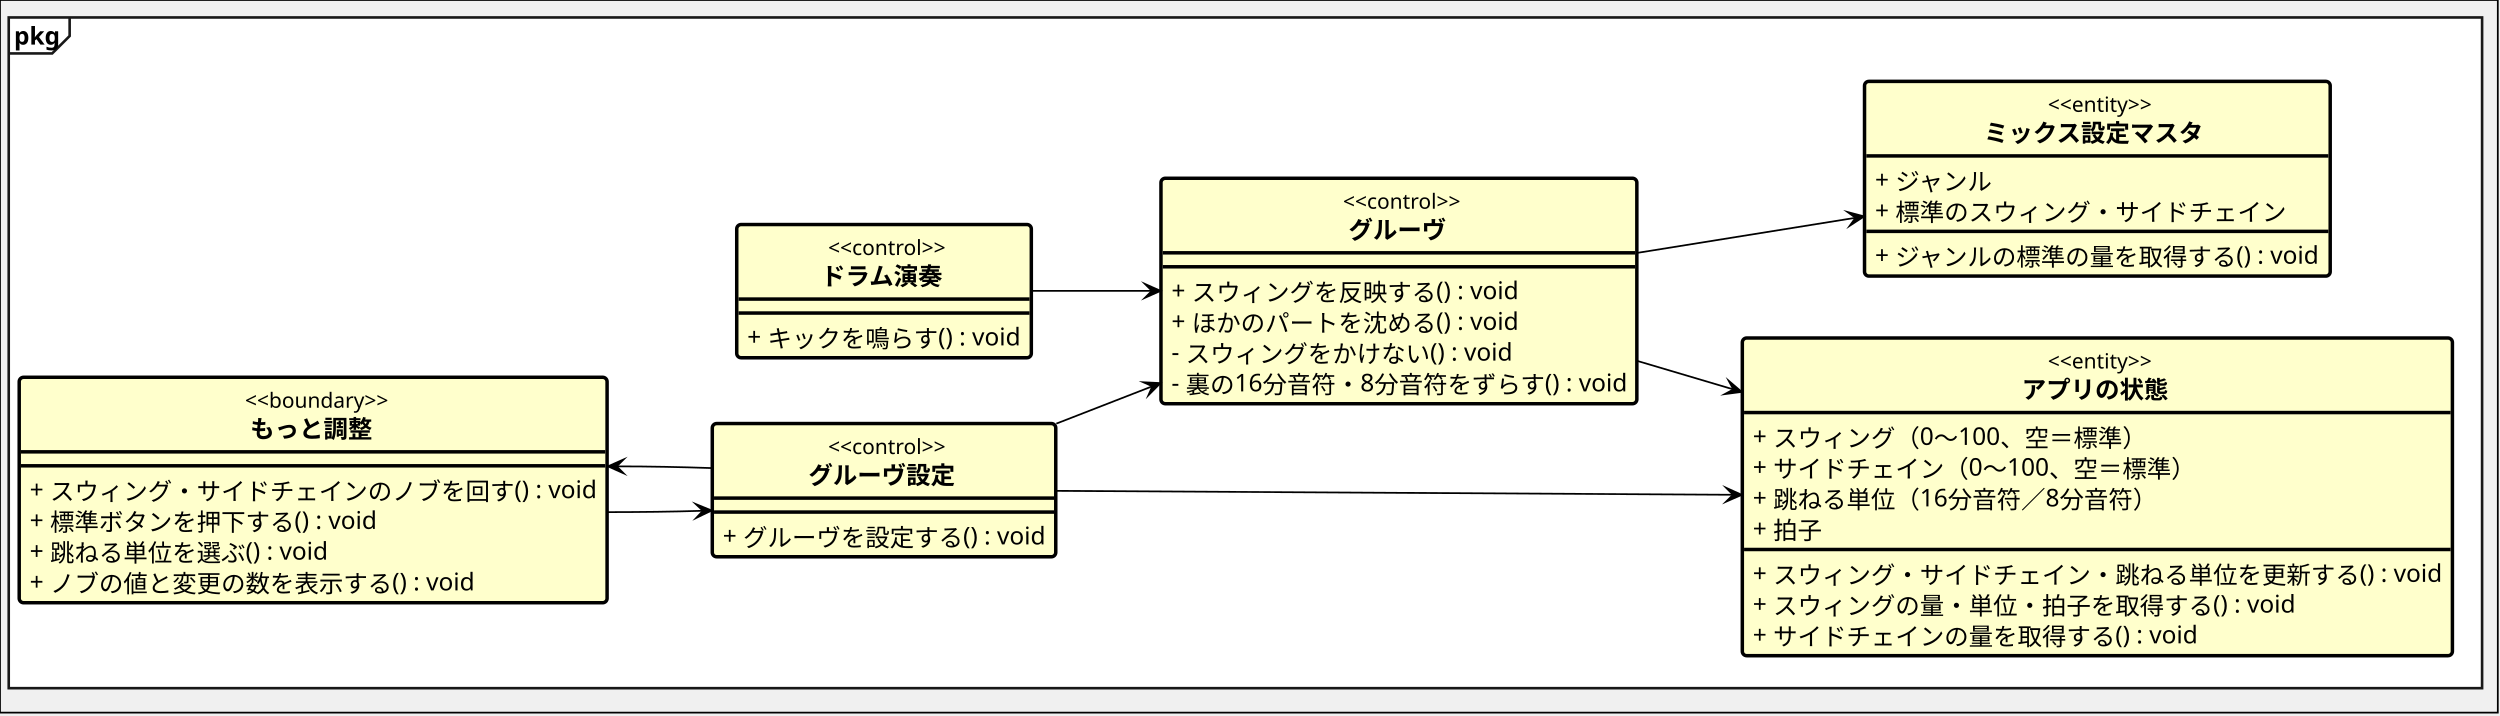
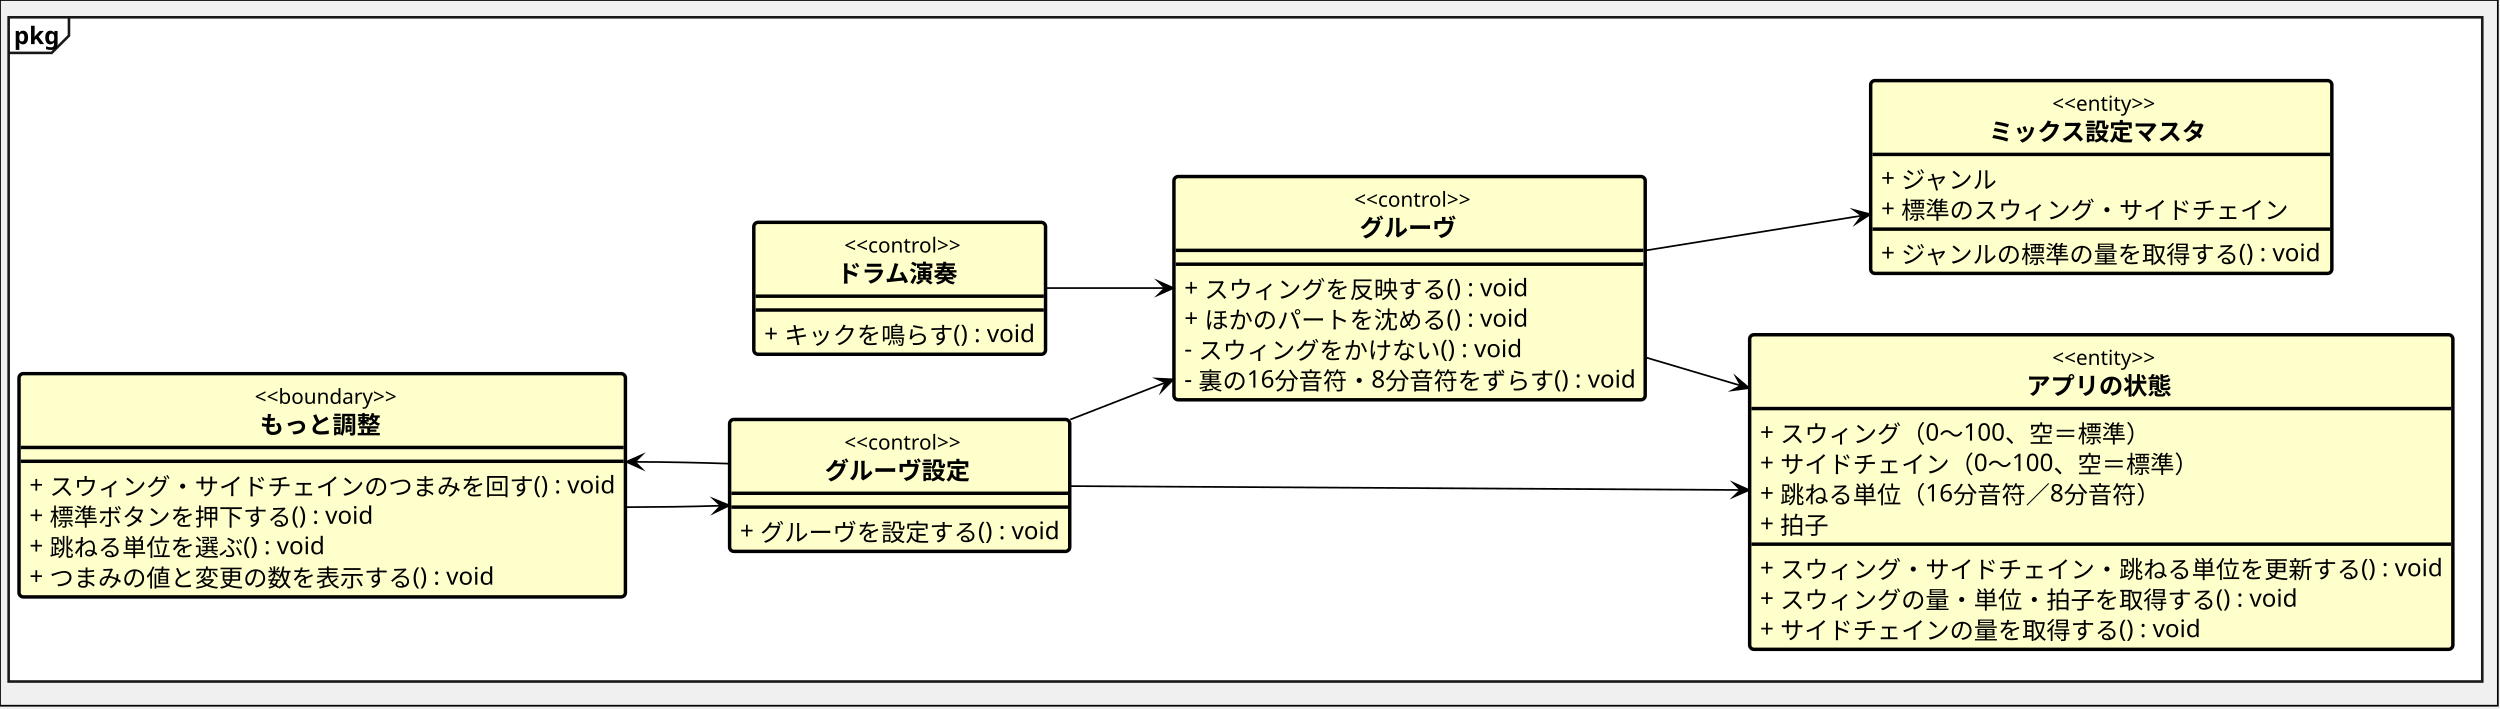
- <svg xmlns="http://www.w3.org/2000/svg" version="1.1" data-diagram-type="CLASS" style="width:1432px;height:410px;background:#FFFFFF;" width="1432px" height="410px" viewBox="0 0 1432 410" zoomAndPan="magnify" preserveAspectRatio="none" contentStyleType="text/css">
+ <svg xmlns="http://www.w3.org/2000/svg" version="1.1" data-diagram-type="CLASS" style="width:1446px;height:410px;background:#FFFFFF;" width="1446px" height="410px" viewBox="0 0 1446 410" zoomAndPan="magnify" preserveAspectRatio="none" contentStyleType="text/css">
  <defs />
  <g font-family="sans-serif" lengthAdjust="spacing">
-     <rect x="0" y="0" width="1430.741" height="408.188" fill="none" style="stroke:#000;stroke-width:1;" />
-     <rect x="5" y="10" width="1416.741" height="384.188" fill="#FFF" style="stroke:#181818;stroke-width:1.5;" />
+     <rect x="0" y="0" width="1444.741" height="408.188" fill="none" style="stroke:#000;stroke-width:1;" />
+     <rect x="5" y="10" width="1430.741" height="384.188" fill="#FFF" style="stroke:#181818;stroke-width:1.5;" />
    <path d="M39.89,10 L39.89,20.609 L29.89,30.609 L5,30.609" style="stroke:#181818;stroke-width:1.5;" fill="none" />
    <text x="8" y="25.533" fill="#000" font-size="14" textLength="24.89" font-weight="700">pkg</text>
    <g class="entity" data-qualified-name="B1" id="ent0001" data-source-line="4">
-       <rect x="11" y="216.109" width="336.741" height="129.141" fill="#FFC" style="stroke:#000;stroke-width:2;" rx="2.5" ry="2.5" />
-       <text x="140.335" y="233.566" fill="#000" font-size="12" textLength="78.07">&lt;&lt;boundary&gt;&gt;</text>
-       <text x="143.277" y="250.736" fill="#000" font-size="14" textLength="72.188" font-weight="700">もっと調整</text>
-       <line x1="12" y1="258.813" x2="346.741" y2="258.813" style="stroke:#000;stroke-width:2;" />
-       <line x1="12" y1="266.813" x2="346.741" y2="266.813" style="stroke:#000;stroke-width:2;" />
-       <text x="17" y="285.346" fill="#000" font-size="14" textLength="324.741">+ スウィング・サイドチェインのノブを回す() : void</text>
+       <rect x="11" y="216.109" width="350.741" height="129.141" fill="#FFC" style="stroke:#000;stroke-width:2;" rx="2.5" ry="2.5" />
+       <text x="147.335" y="233.566" fill="#000" font-size="12" textLength="78.07">&lt;&lt;boundary&gt;&gt;</text>
+       <text x="150.277" y="250.736" fill="#000" font-size="14" textLength="72.188" font-weight="700">もっと調整</text>
+       <line x1="12" y1="258.813" x2="360.741" y2="258.813" style="stroke:#000;stroke-width:2;" />
+       <line x1="12" y1="266.813" x2="360.741" y2="266.813" style="stroke:#000;stroke-width:2;" />
+       <text x="17" y="285.346" fill="#000" font-size="14" textLength="338.741">+ スウィング・サイドチェインのつまみを回す() : void</text>
      <text x="17" y="302.955" fill="#000" font-size="14" textLength="198.741">+ 標準ボタンを押下する() : void</text>
      <text x="17" y="320.564" fill="#000" font-size="14" textLength="170.741">+ 跳ねる単位を選ぶ() : void</text>
-       <text x="17" y="338.174" fill="#000" font-size="14" textLength="254.741">+ ノブの値と変更の数を表示する() : void</text>
+       <text x="17" y="338.174" fill="#000" font-size="14" textLength="268.741">+ つまみの値と変更の数を表示する() : void</text>
    </g>
    <g class="entity" data-qualified-name="C1" id="ent0002" data-source-line="10">
-       <rect x="408" y="242.609" width="196.741" height="76.313" fill="#FFC" style="stroke:#000;stroke-width:2;" rx="2.5" ry="2.5" />
-       <text x="474.346" y="260.066" fill="#000" font-size="12" textLength="64.049">&lt;&lt;control&gt;&gt;</text>
-       <text x="463.058" y="277.236" fill="#000" font-size="14" textLength="86.625" font-weight="700">グルーヴ設定</text>
-       <line x1="409" y1="285.313" x2="603.741" y2="285.313" style="stroke:#000;stroke-width:2;" />
-       <line x1="409" y1="293.313" x2="603.741" y2="293.313" style="stroke:#000;stroke-width:2;" />
-       <text x="414" y="311.846" fill="#000" font-size="14" textLength="184.741">+ グルーヴを設定する() : void</text>
+       <rect x="422" y="242.609" width="196.741" height="76.313" fill="#FFC" style="stroke:#000;stroke-width:2;" rx="2.5" ry="2.5" />
+       <text x="488.346" y="260.066" fill="#000" font-size="12" textLength="64.049">&lt;&lt;control&gt;&gt;</text>
+       <text x="477.058" y="277.236" fill="#000" font-size="14" textLength="86.625" font-weight="700">グルーヴ設定</text>
+       <line x1="423" y1="285.313" x2="617.741" y2="285.313" style="stroke:#000;stroke-width:2;" />
+       <line x1="423" y1="293.313" x2="617.741" y2="293.313" style="stroke:#000;stroke-width:2;" />
+       <text x="428" y="311.846" fill="#000" font-size="14" textLength="184.741">+ グルーヴを設定する() : void</text>
    </g>
    <g class="entity" data-qualified-name="C2" id="ent0003" data-source-line="13">
-       <rect x="665" y="102.109" width="272.586" height="129.141" fill="#FFC" style="stroke:#000;stroke-width:2;" rx="2.5" ry="2.5" />
-       <text x="769.269" y="119.566" fill="#000" font-size="12" textLength="64.049">&lt;&lt;control&gt;&gt;</text>
-       <text x="772.418" y="136.736" fill="#000" font-size="14" textLength="57.75" font-weight="700">グルーヴ</text>
-       <line x1="666" y1="144.813" x2="936.586" y2="144.813" style="stroke:#000;stroke-width:2;" />
-       <line x1="666" y1="152.813" x2="936.586" y2="152.813" style="stroke:#000;stroke-width:2;" />
-       <text x="671" y="171.346" fill="#000" font-size="14" textLength="198.741">+ スウィングを反映する() : void</text>
-       <text x="671" y="188.955" fill="#000" font-size="14" textLength="198.741">+ ほかのパートを沈める() : void</text>
-       <text x="671" y="206.564" fill="#000" font-size="14" textLength="195.228">- スウィングをかけない() : void</text>
-       <text x="671" y="224.174" fill="#000" font-size="14" textLength="260.586">- 裏の16分音符・8分音符をずらす() : void</text>
+       <rect x="679" y="102.109" width="272.586" height="129.141" fill="#FFC" style="stroke:#000;stroke-width:2;" rx="2.5" ry="2.5" />
+       <text x="783.269" y="119.566" fill="#000" font-size="12" textLength="64.049">&lt;&lt;control&gt;&gt;</text>
+       <text x="786.418" y="136.736" fill="#000" font-size="14" textLength="57.75" font-weight="700">グルーヴ</text>
+       <line x1="680" y1="144.813" x2="950.586" y2="144.813" style="stroke:#000;stroke-width:2;" />
+       <line x1="680" y1="152.813" x2="950.586" y2="152.813" style="stroke:#000;stroke-width:2;" />
+       <text x="685" y="171.346" fill="#000" font-size="14" textLength="198.741">+ スウィングを反映する() : void</text>
+       <text x="685" y="188.955" fill="#000" font-size="14" textLength="198.741">+ ほかのパートを沈める() : void</text>
+       <text x="685" y="206.564" fill="#000" font-size="14" textLength="195.228">- スウィングをかけない() : void</text>
+       <text x="685" y="224.174" fill="#000" font-size="14" textLength="260.586">- 裏の16分音符・8分音符をずらす() : void</text>
    </g>
    <g class="entity" data-qualified-name="C3" id="ent0004" data-source-line="19">
-       <rect x="422" y="128.609" width="168.741" height="76.313" fill="#FFC" style="stroke:#000;stroke-width:2;" rx="2.5" ry="2.5" />
-       <text x="474.346" y="146.066" fill="#000" font-size="12" textLength="64.049">&lt;&lt;control&gt;&gt;</text>
-       <text x="470.277" y="163.236" fill="#000" font-size="14" textLength="72.188" font-weight="700">ドラム演奏</text>
-       <line x1="423" y1="171.313" x2="589.741" y2="171.313" style="stroke:#000;stroke-width:2;" />
-       <line x1="423" y1="179.313" x2="589.741" y2="179.313" style="stroke:#000;stroke-width:2;" />
-       <text x="428" y="197.846" fill="#000" font-size="14" textLength="156.741">+ キックを鳴らす() : void</text>
+       <rect x="436" y="128.609" width="168.741" height="76.313" fill="#FFC" style="stroke:#000;stroke-width:2;" rx="2.5" ry="2.5" />
+       <text x="488.346" y="146.066" fill="#000" font-size="12" textLength="64.049">&lt;&lt;control&gt;&gt;</text>
+       <text x="484.277" y="163.236" fill="#000" font-size="14" textLength="72.188" font-weight="700">ドラム演奏</text>
+       <line x1="437" y1="171.313" x2="603.741" y2="171.313" style="stroke:#000;stroke-width:2;" />
+       <line x1="437" y1="179.313" x2="603.741" y2="179.313" style="stroke:#000;stroke-width:2;" />
+       <text x="442" y="197.846" fill="#000" font-size="14" textLength="156.741">+ キックを鳴らす() : void</text>
    </g>
    <g class="entity" data-qualified-name="E1" id="ent0005" data-source-line="22">
-       <rect x="998" y="193.609" width="406.741" height="181.969" fill="#FFC" style="stroke:#000;stroke-width:2;" rx="2.5" ry="2.5" />
-       <text x="1173.014" y="211.066" fill="#000" font-size="12" textLength="56.713">&lt;&lt;entity&gt;&gt;</text>
-       <text x="1158.058" y="228.236" fill="#000" font-size="14" textLength="86.625" font-weight="700">アプリの状態</text>
-       <line x1="999" y1="236.313" x2="1403.741" y2="236.313" style="stroke:#000;stroke-width:2;" />
-       <text x="1004" y="254.846" fill="#000" font-size="14" textLength="225.21">+ スウィング（0〜100、空＝標準）</text>
-       <text x="1004" y="272.455" fill="#000" font-size="14" textLength="253.21">+ サイドチェイン（0〜100、空＝標準）</text>
-       <text x="1004" y="290.064" fill="#000" font-size="14" textLength="231.424">+ 跳ねる単位（16分音符／8分音符）</text>
-       <text x="1004" y="307.674" fill="#000" font-size="14" textLength="40.065">+ 拍子</text>
-       <line x1="999" y1="314.75" x2="1403.741" y2="314.75" style="stroke:#000;stroke-width:2;" />
-       <text x="1004" y="333.283" fill="#000" font-size="14" textLength="394.741">+ スウィング・サイドチェイン・跳ねる単位を更新する() : void</text>
-       <text x="1004" y="350.893" fill="#000" font-size="14" textLength="310.741">+ スウィングの量・単位・拍子を取得する() : void</text>
-       <text x="1004" y="368.502" fill="#000" font-size="14" textLength="254.741">+ サイドチェインの量を取得する() : void</text>
+       <rect x="1012" y="193.609" width="406.741" height="181.969" fill="#FFC" style="stroke:#000;stroke-width:2;" rx="2.5" ry="2.5" />
+       <text x="1187.014" y="211.066" fill="#000" font-size="12" textLength="56.713">&lt;&lt;entity&gt;&gt;</text>
+       <text x="1172.058" y="228.236" fill="#000" font-size="14" textLength="86.625" font-weight="700">アプリの状態</text>
+       <line x1="1013" y1="236.313" x2="1417.741" y2="236.313" style="stroke:#000;stroke-width:2;" />
+       <text x="1018" y="254.846" fill="#000" font-size="14" textLength="225.21">+ スウィング（0〜100、空＝標準）</text>
+       <text x="1018" y="272.455" fill="#000" font-size="14" textLength="253.21">+ サイドチェイン（0〜100、空＝標準）</text>
+       <text x="1018" y="290.064" fill="#000" font-size="14" textLength="231.424">+ 跳ねる単位（16分音符／8分音符）</text>
+       <text x="1018" y="307.674" fill="#000" font-size="14" textLength="40.065">+ 拍子</text>
+       <line x1="1013" y1="314.75" x2="1417.741" y2="314.75" style="stroke:#000;stroke-width:2;" />
+       <text x="1018" y="333.283" fill="#000" font-size="14" textLength="394.741">+ スウィング・サイドチェイン・跳ねる単位を更新する() : void</text>
+       <text x="1018" y="350.893" fill="#000" font-size="14" textLength="310.741">+ スウィングの量・単位・拍子を取得する() : void</text>
+       <text x="1018" y="368.502" fill="#000" font-size="14" textLength="254.741">+ サイドチェインの量を取得する() : void</text>
    </g>
    <g class="entity" data-qualified-name="E2" id="ent0006" data-source-line="31">
-       <rect x="1068" y="46.609" width="266.741" height="111.531" fill="#FFC" style="stroke:#000;stroke-width:2;" rx="2.5" ry="2.5" />
-       <text x="1173.014" y="64.066" fill="#000" font-size="12" textLength="56.713">&lt;&lt;entity&gt;&gt;</text>
-       <text x="1136.402" y="81.236" fill="#000" font-size="14" textLength="129.938" font-weight="700">ミックス設定マスタ</text>
-       <line x1="1069" y1="89.313" x2="1333.741" y2="89.313" style="stroke:#000;stroke-width:2;" />
-       <text x="1074" y="107.846" fill="#000" font-size="14" textLength="68.065">+ ジャンル</text>
-       <text x="1074" y="125.455" fill="#000" font-size="14" textLength="236.065">+ 標準のスウィング・サイドチェイン</text>
-       <line x1="1069" y1="132.531" x2="1333.741" y2="132.531" style="stroke:#000;stroke-width:2;" />
-       <text x="1074" y="151.064" fill="#000" font-size="14" textLength="254.741">+ ジャンルの標準の量を取得する() : void</text>
+       <rect x="1082" y="46.609" width="266.741" height="111.531" fill="#FFC" style="stroke:#000;stroke-width:2;" rx="2.5" ry="2.5" />
+       <text x="1187.014" y="64.066" fill="#000" font-size="12" textLength="56.713">&lt;&lt;entity&gt;&gt;</text>
+       <text x="1150.402" y="81.236" fill="#000" font-size="14" textLength="129.938" font-weight="700">ミックス設定マスタ</text>
+       <line x1="1083" y1="89.313" x2="1347.741" y2="89.313" style="stroke:#000;stroke-width:2;" />
+       <text x="1088" y="107.846" fill="#000" font-size="14" textLength="68.065">+ ジャンル</text>
+       <text x="1088" y="125.455" fill="#000" font-size="14" textLength="236.065">+ 標準のスウィング・サイドチェイン</text>
+       <line x1="1083" y1="132.531" x2="1347.741" y2="132.531" style="stroke:#000;stroke-width:2;" />
+       <text x="1088" y="151.064" fill="#000" font-size="14" textLength="254.741">+ ジャンルの標準の量を取得する() : void</text>
    </g>
    <g class="link" data-entity-1="ent0001" data-entity-2="ent0002" id="lnk7" data-source-line="37" data-link-type="dependency">
-       <path d="M348.24,293.349 C368.57,293.309 383.792,293.153 402.632,292.573" style="stroke:#000;stroke-width:1;" fill="none" id="B1-to-C1" codeLine="37" />
-       <polygon points="407.63,292.419,398.511,288.698,402.632,292.573,398.757,296.694,407.63,292.419" fill="#000" style="stroke:#000;stroke-width:1;stroke-linejoin:miter;stroke-miterlimit:10;" />
+       <path d="M362.25,293.339 C382.71,293.269 398.002,293.096 416.862,292.506" style="stroke:#000;stroke-width:1;" fill="none" id="B1-to-C1" codeLine="37" />
+       <polygon points="421.86,292.349,412.739,288.633,416.862,292.506,412.989,296.629,421.86,292.349" fill="#000" style="stroke:#000;stroke-width:1;stroke-linejoin:miter;stroke-miterlimit:10;" />
    </g>
    <g class="link" data-entity-1="ent0002" data-entity-2="ent0001" id="lnk10" data-source-line="40" data-link-type="dependency">
-       <path d="M407.63,268.109 C388.79,267.499 373.57,267.169 353.24,267.129" style="stroke:#000;stroke-width:1;" fill="none" id="C1-to-B1" codeLine="40" />
-       <polygon points="348.24,267.119,357.232,271.137,353.24,267.129,357.248,263.137,348.24,267.119" fill="#000" style="stroke:#000;stroke-width:1;stroke-linejoin:miter;stroke-miterlimit:10;" />
+       <path d="M421.86,268.179 C403,267.559 387.71,267.216 367.25,267.146" style="stroke:#000;stroke-width:1;" fill="none" id="C1-to-B1" codeLine="40" />
+       <polygon points="362.25,267.129,371.236,271.16,367.25,267.146,371.264,263.16,362.25,267.129" fill="#000" style="stroke:#000;stroke-width:1;stroke-linejoin:miter;stroke-miterlimit:10;" />
    </g>
    <g class="link" data-entity-1="ent0002" data-entity-2="ent0005" id="lnk8" data-source-line="38" data-link-type="dependency">
-       <path d="M605.32,281.169 C706.8,281.759 863.44,282.66 992.67,283.41" style="stroke:#000;stroke-width:1;" fill="none" id="C1-to-E1" codeLine="38" />
-       <polygon points="997.67,283.439,988.693,279.387,992.67,283.41,988.647,287.387,997.67,283.439" fill="#000" style="stroke:#000;stroke-width:1;stroke-linejoin:miter;stroke-miterlimit:10;" />
+       <path d="M619.32,281.169 C720.8,281.759 877.44,282.66 1006.67,283.41" style="stroke:#000;stroke-width:1;" fill="none" id="C1-to-E1" codeLine="38" />
+       <polygon points="1011.67,283.439,1002.693,279.387,1006.67,283.41,1002.647,287.387,1011.67,283.439" fill="#000" style="stroke:#000;stroke-width:1;stroke-linejoin:miter;stroke-miterlimit:10;" />
    </g>
    <g class="link" data-entity-1="ent0002" data-entity-2="ent0003" id="lnk9" data-source-line="39" data-link-type="dependency">
-       <path d="M605.06,242.649 C624.21,235.199 639.95,229.072 660.08,221.242" style="stroke:#000;stroke-width:1;" fill="none" id="C1-to-C2" codeLine="39" />
-       <polygon points="664.74,219.429,654.902,218.964,660.08,221.242,657.802,226.42,664.74,219.429" fill="#000" style="stroke:#000;stroke-width:1;stroke-linejoin:miter;stroke-miterlimit:10;" />
+       <path d="M619.06,242.649 C638.21,235.199 653.95,229.072 674.08,221.242" style="stroke:#000;stroke-width:1;" fill="none" id="C1-to-C2" codeLine="39" />
+       <polygon points="678.74,219.429,668.902,218.964,674.08,221.242,671.802,226.42,678.74,219.429" fill="#000" style="stroke:#000;stroke-width:1;stroke-linejoin:miter;stroke-miterlimit:10;" />
    </g>
    <g class="link" data-entity-1="ent0003" data-entity-2="ent0005" id="lnk11" data-source-line="41" data-link-type="dependency">
-       <path d="M938.08,206.809 C957.34,212.519 972.686,217.068 992.886,223.058" style="stroke:#000;stroke-width:1;" fill="none" id="C2-to-E1" codeLine="41" />
-       <polygon points="997.68,224.479,990.189,218.086,992.886,223.058,987.914,225.756,997.68,224.479" fill="#000" style="stroke:#000;stroke-width:1;stroke-linejoin:miter;stroke-miterlimit:10;" />
+       <path d="M952.08,206.809 C971.34,212.519 986.686,217.068 1006.886,223.058" style="stroke:#000;stroke-width:1;" fill="none" id="C2-to-E1" codeLine="41" />
+       <polygon points="1011.68,224.479,1004.189,218.086,1006.886,223.058,1001.914,225.756,1011.68,224.479" fill="#000" style="stroke:#000;stroke-width:1;stroke-linejoin:miter;stroke-miterlimit:10;" />
    </g>
    <g class="link" data-entity-1="ent0003" data-entity-2="ent0006" id="lnk12" data-source-line="42" data-link-type="dependency">
-       <path d="M938.08,144.809 C979.98,138.069 1021.134,131.454 1062.834,124.744" style="stroke:#000;stroke-width:1;" fill="none" id="C2-to-E2" codeLine="42" />
-       <polygon points="1067.77,123.949,1058.249,121.43,1062.834,124.744,1059.52,129.328,1067.77,123.949" fill="#000" style="stroke:#000;stroke-width:1;stroke-linejoin:miter;stroke-miterlimit:10;" />
+       <path d="M952.08,144.809 C993.98,138.069 1035.134,131.454 1076.834,124.744" style="stroke:#000;stroke-width:1;" fill="none" id="C2-to-E2" codeLine="42" />
+       <polygon points="1081.77,123.949,1072.249,121.43,1076.834,124.744,1073.52,129.328,1081.77,123.949" fill="#000" style="stroke:#000;stroke-width:1;stroke-linejoin:miter;stroke-miterlimit:10;" />
    </g>
    <g class="link" data-entity-1="ent0004" data-entity-2="ent0003" id="lnk13" data-source-line="43" data-link-type="dependency">
-       <path d="M591.07,166.609 C614.07,166.609 634.63,166.609 659.77,166.609" style="stroke:#000;stroke-width:1;" fill="none" id="C3-to-C2" codeLine="43" />
-       <polygon points="664.77,166.609,655.77,162.609,659.77,166.609,655.77,170.609,664.77,166.609" fill="#000" style="stroke:#000;stroke-width:1;stroke-linejoin:miter;stroke-miterlimit:10;" />
+       <path d="M605.07,166.609 C628.07,166.609 648.63,166.609 673.77,166.609" style="stroke:#000;stroke-width:1;" fill="none" id="C3-to-C2" codeLine="43" />
+       <polygon points="678.77,166.609,669.77,162.609,673.77,166.609,669.77,170.609,678.77,166.609" fill="#000" style="stroke:#000;stroke-width:1;stroke-linejoin:miter;stroke-miterlimit:10;" />
    </g>
  </g>
</svg>
